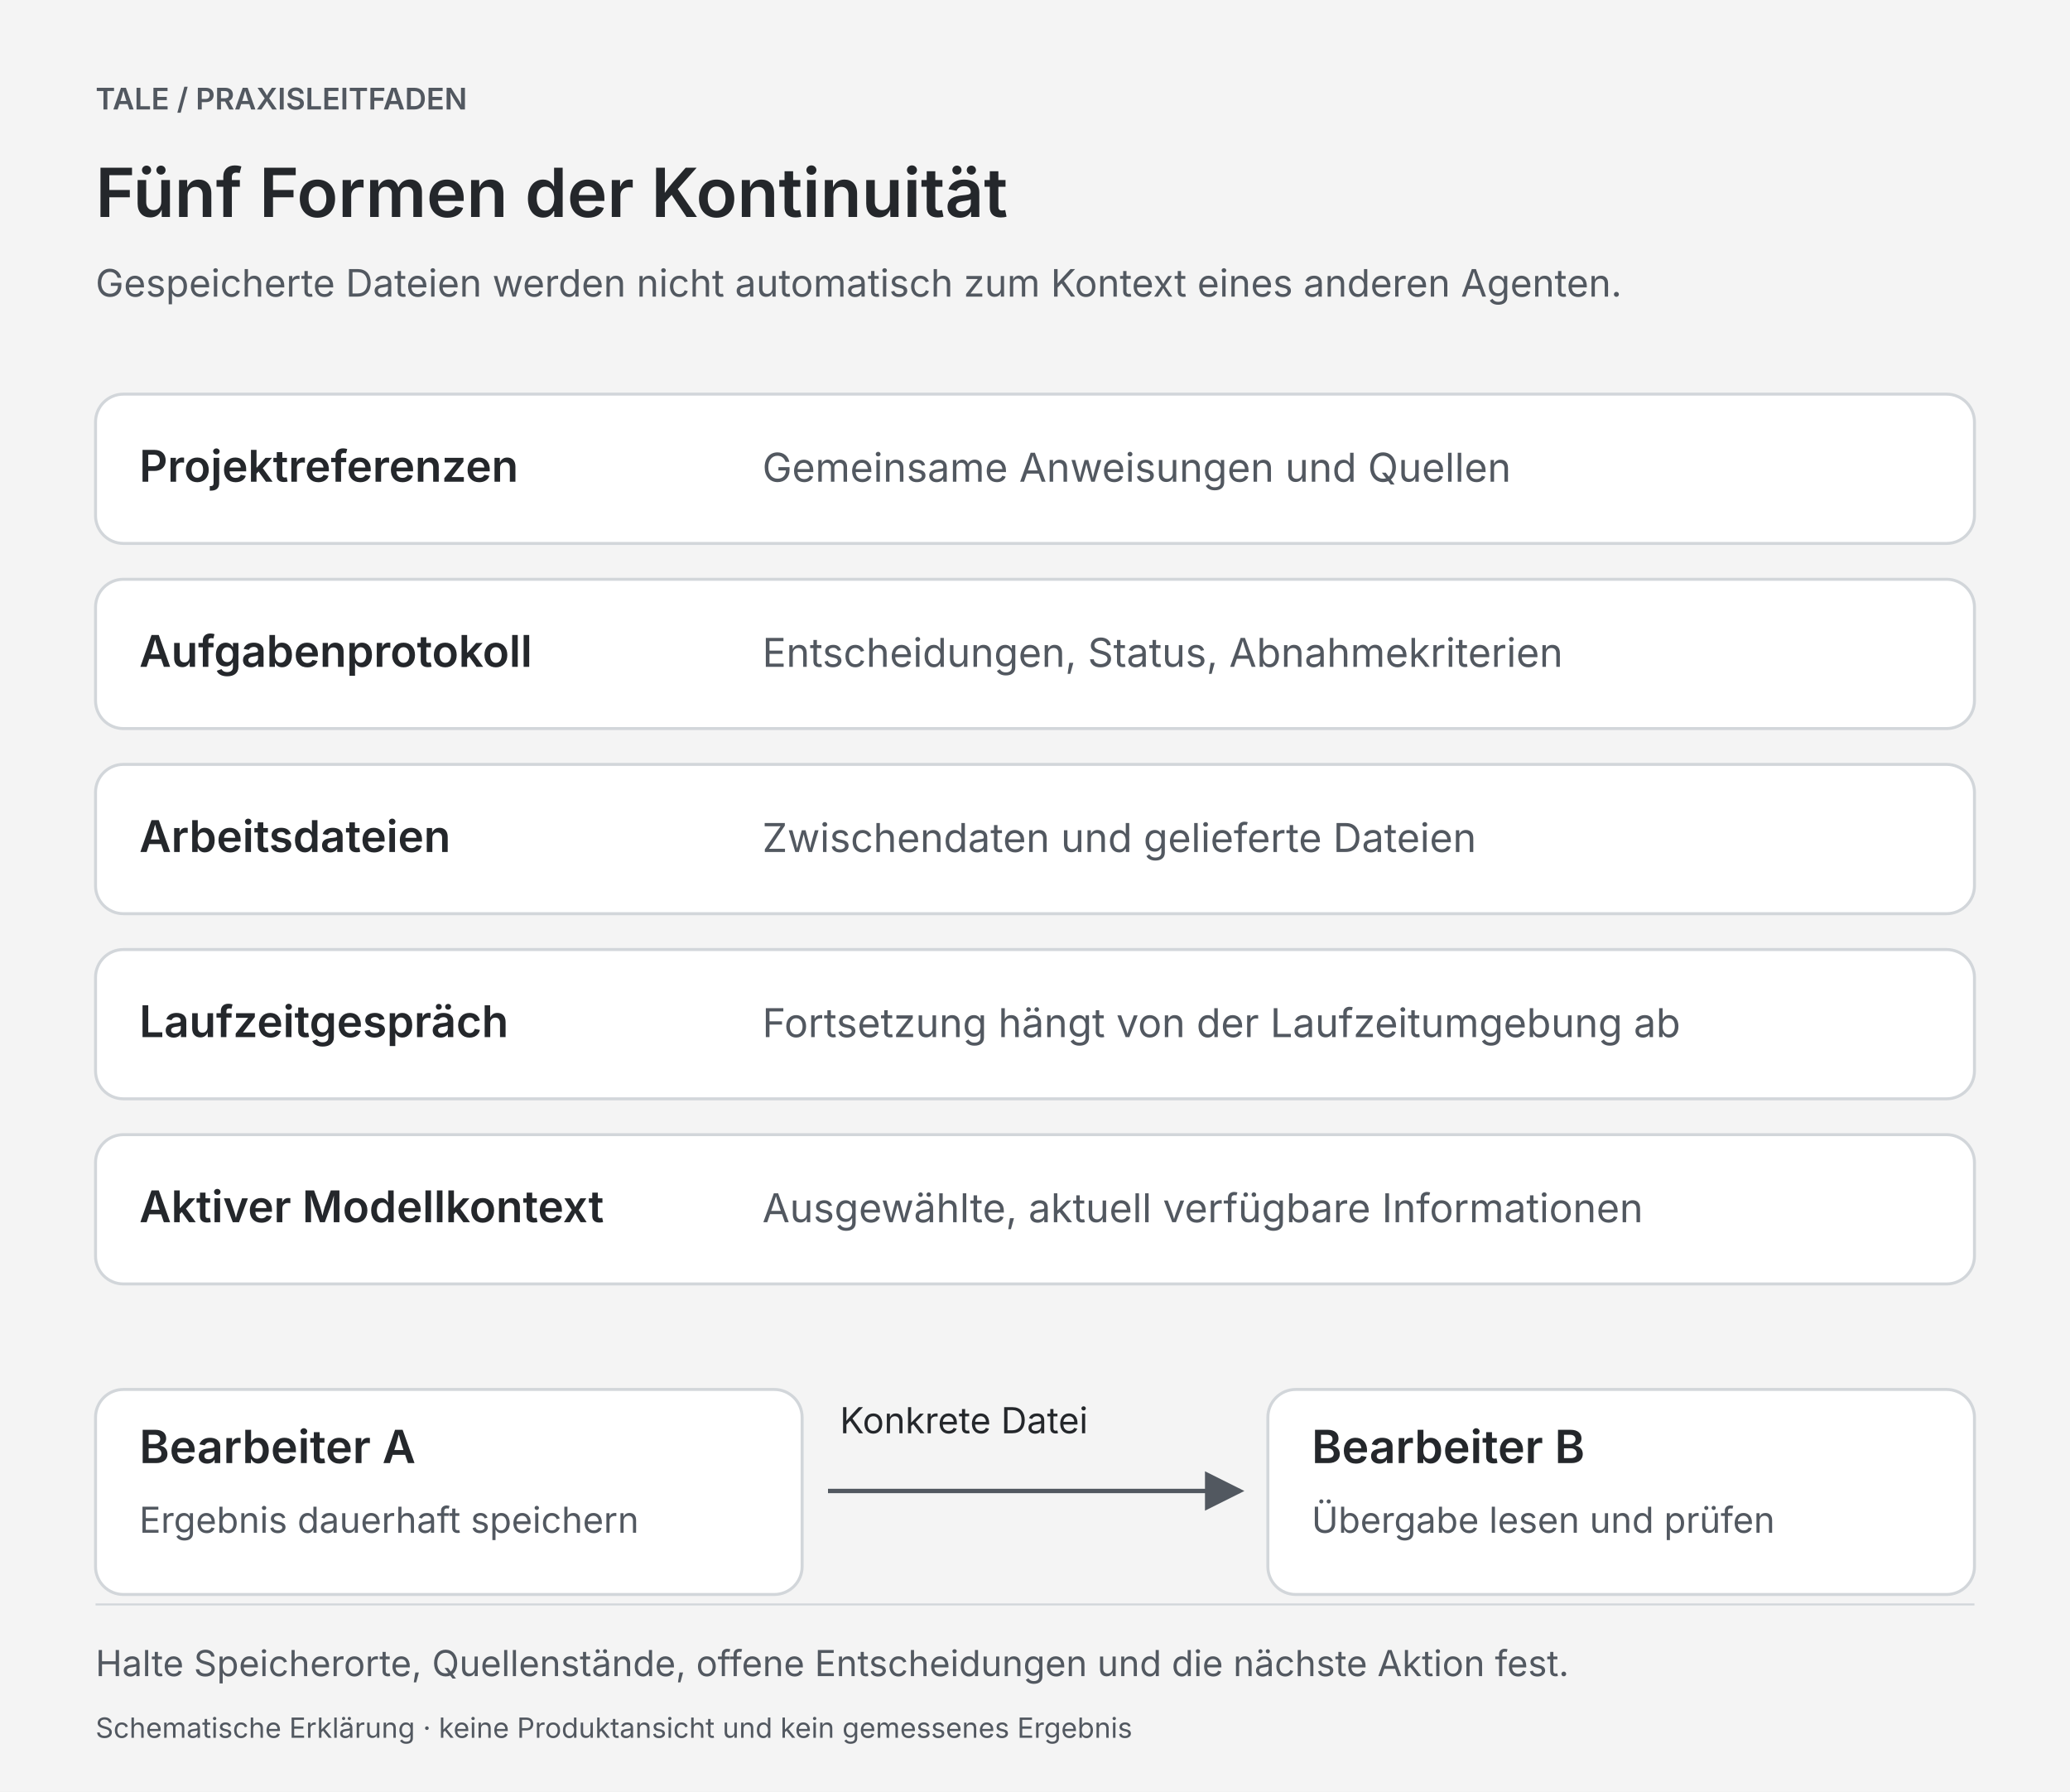
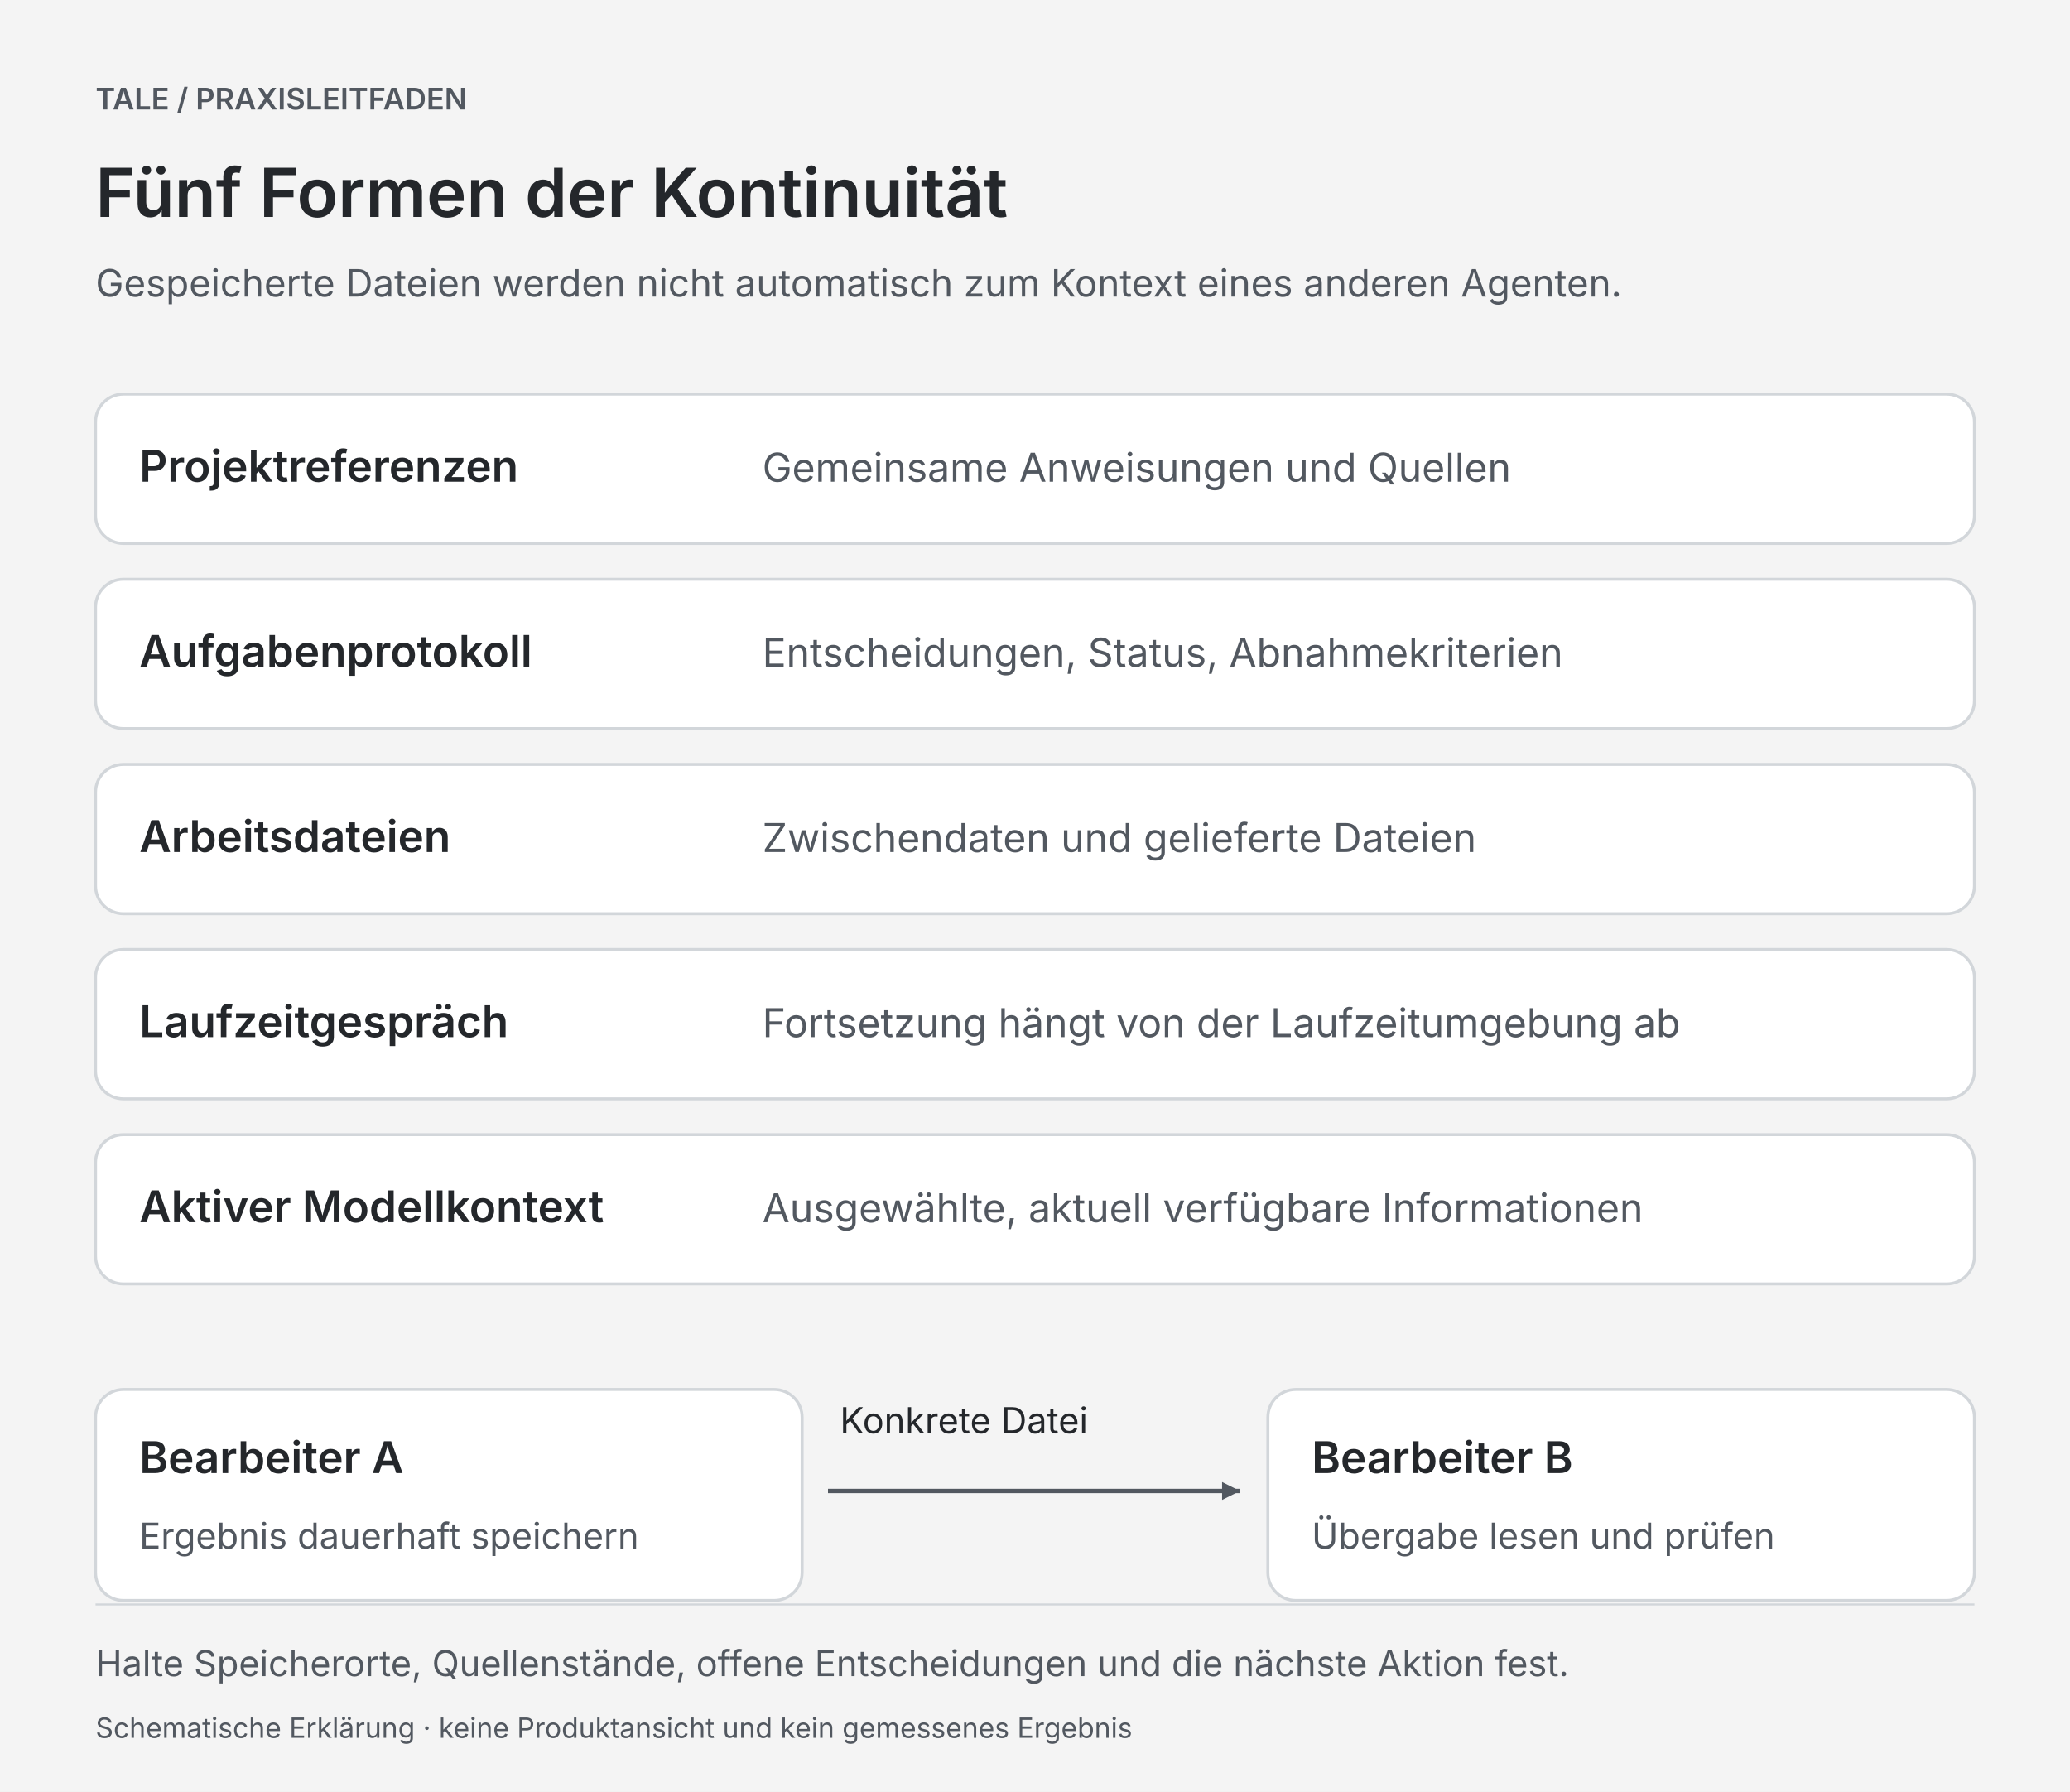
<svg xmlns="http://www.w3.org/2000/svg" lang="de" viewBox="0 0 1040 900" role="img" aria-labelledby="title desc">
  <defs>
-     <marker id="arrow" markerWidth="9" markerHeight="9" refX="8" refY="4.5" orient="auto">
+     <marker id="arrow" markerWidth="9" markerHeight="9" refX="9" refY="4.5" orient="auto" markerUnits="userSpaceOnUse">
      <path d="M0 0 L9 4.5 L0 9" fill="#525860" />
    </marker>
  </defs>
  <rect width="1040" height="900" fill="#f4f4f4" />
  <text x="48" y="55" font-family="Inter,Arial,sans-serif" font-size="15" fill="#525860" font-weight="600">TALE  /  PRAXISLEITFADEN</text>
  <text x="48" y="109" font-family="Inter,Arial,sans-serif" font-size="34" fill="#24272b" font-weight="600">Fünf Formen der Kontinuität</text>
  <text x="48" y="149" font-family="Inter,Arial,sans-serif" font-size="19" fill="#525860" font-weight="400">Gespeicherte Dateien werden nicht automatisch zum Kontext eines anderen Agenten.</text>
  <rect x="48" y="198" width="944" height="75" rx="14" fill="white" stroke="#d2d6da" stroke-width="1.5" />
  <text x="70" y="242" font-family="Inter,Arial,sans-serif" font-size="22" fill="#24272b" font-weight="600">Projektreferenzen</text>
  <text x="383" y="242" font-family="Inter,Arial,sans-serif" font-size="20" fill="#525860" font-weight="400">Gemeinsame Anweisungen und Quellen</text>
  <rect x="48" y="291" width="944" height="75" rx="14" fill="white" stroke="#d2d6da" stroke-width="1.5" />
  <text x="70" y="335" font-family="Inter,Arial,sans-serif" font-size="22" fill="#24272b" font-weight="600">Aufgabenprotokoll</text>
  <text x="383" y="335" font-family="Inter,Arial,sans-serif" font-size="20" fill="#525860" font-weight="400">Entscheidungen, Status, Abnahmekriterien</text>
  <rect x="48" y="384" width="944" height="75" rx="14" fill="white" stroke="#d2d6da" stroke-width="1.5" />
  <text x="70" y="428" font-family="Inter,Arial,sans-serif" font-size="22" fill="#24272b" font-weight="600">Arbeitsdateien</text>
  <text x="383" y="428" font-family="Inter,Arial,sans-serif" font-size="20" fill="#525860" font-weight="400">Zwischendaten und gelieferte Dateien</text>
  <rect x="48" y="477" width="944" height="75" rx="14" fill="white" stroke="#d2d6da" stroke-width="1.5" />
  <text x="70" y="521" font-family="Inter,Arial,sans-serif" font-size="22" fill="#24272b" font-weight="600">Laufzeitgespräch</text>
  <text x="383" y="521" font-family="Inter,Arial,sans-serif" font-size="20" fill="#525860" font-weight="400">Fortsetzung hängt von der Laufzeitumgebung ab</text>
  <rect x="48" y="570" width="944" height="75" rx="14" fill="white" stroke="#d2d6da" stroke-width="1.5" />
  <text x="70" y="614" font-family="Inter,Arial,sans-serif" font-size="22" fill="#24272b" font-weight="600">Aktiver Modellkontext</text>
  <text x="383" y="614" font-family="Inter,Arial,sans-serif" font-size="20" fill="#525860" font-weight="400">Ausgewählte, aktuell verfügbare Informationen</text>
-   <rect x="48" y="698" width="355" height="103" rx="14" fill="white" stroke="#d2d6da" stroke-width="1.5" />
-   <text x="70" y="735" font-family="Inter,Arial,sans-serif" font-size="23" fill="#24272b" font-weight="600">Bearbeiter A</text>
-   <text x="70" y="770" font-family="Inter,Arial,sans-serif" font-size="18" fill="#525860" font-weight="400">Ergebnis dauerhaft speichern</text>
-   <rect x="637" y="698" width="355" height="103" rx="14" fill="white" stroke="#d2d6da" stroke-width="1.5" />
-   <text x="659" y="735" font-family="Inter,Arial,sans-serif" font-size="23" fill="#24272b" font-weight="600">Bearbeiter B</text>
-   <text x="659" y="770" font-family="Inter,Arial,sans-serif" font-size="18" fill="#525860" font-weight="400">Übergabe lesen und prüfen</text>
+   <rect x="48" y="698" width="355" height="106" rx="14" fill="white" stroke="#d2d6da" stroke-width="1.5" />
+   <text x="70" y="740" font-family="Inter,Arial,sans-serif" font-size="22" fill="#24272b" font-weight="600">Bearbeiter A</text>
+   <text x="70" y="778" font-family="Inter,Arial,sans-serif" font-size="18" fill="#525860" font-weight="400">Ergebnis dauerhaft speichern</text>
+   <rect x="637" y="698" width="355" height="106" rx="14" fill="white" stroke="#d2d6da" stroke-width="1.5" />
+   <text x="659" y="740" font-family="Inter,Arial,sans-serif" font-size="22" fill="#24272b" font-weight="600">Bearbeiter B</text>
+   <text x="659" y="778" font-family="Inter,Arial,sans-serif" font-size="18" fill="#525860" font-weight="400">Übergabe lesen und prüfen</text>
  <path d="M416 749 L623 749" fill="none" stroke="#525860" stroke-width="2.2" marker-end="url(#arrow)" />
  <text x="422" y="720" font-family="Inter,Arial,sans-serif" font-size="18" fill="#24272b" font-weight="400">Konkrete Datei</text>
  <path d="M48 806 H992" stroke="#d2d6da" />
  <text x="48" y="842" font-family="Inter,Arial,sans-serif" font-size="18" fill="#525860" font-weight="400">Halte Speicherorte, Quellenstände, offene Entscheidungen und die nächste Aktion fest.</text>
  <text x="48" y="873" font-family="Inter,Arial,sans-serif" font-size="14" fill="#525860" font-weight="400">Schematische Erklärung · keine Produktansicht und kein gemessenes Ergebnis</text>
</svg>
